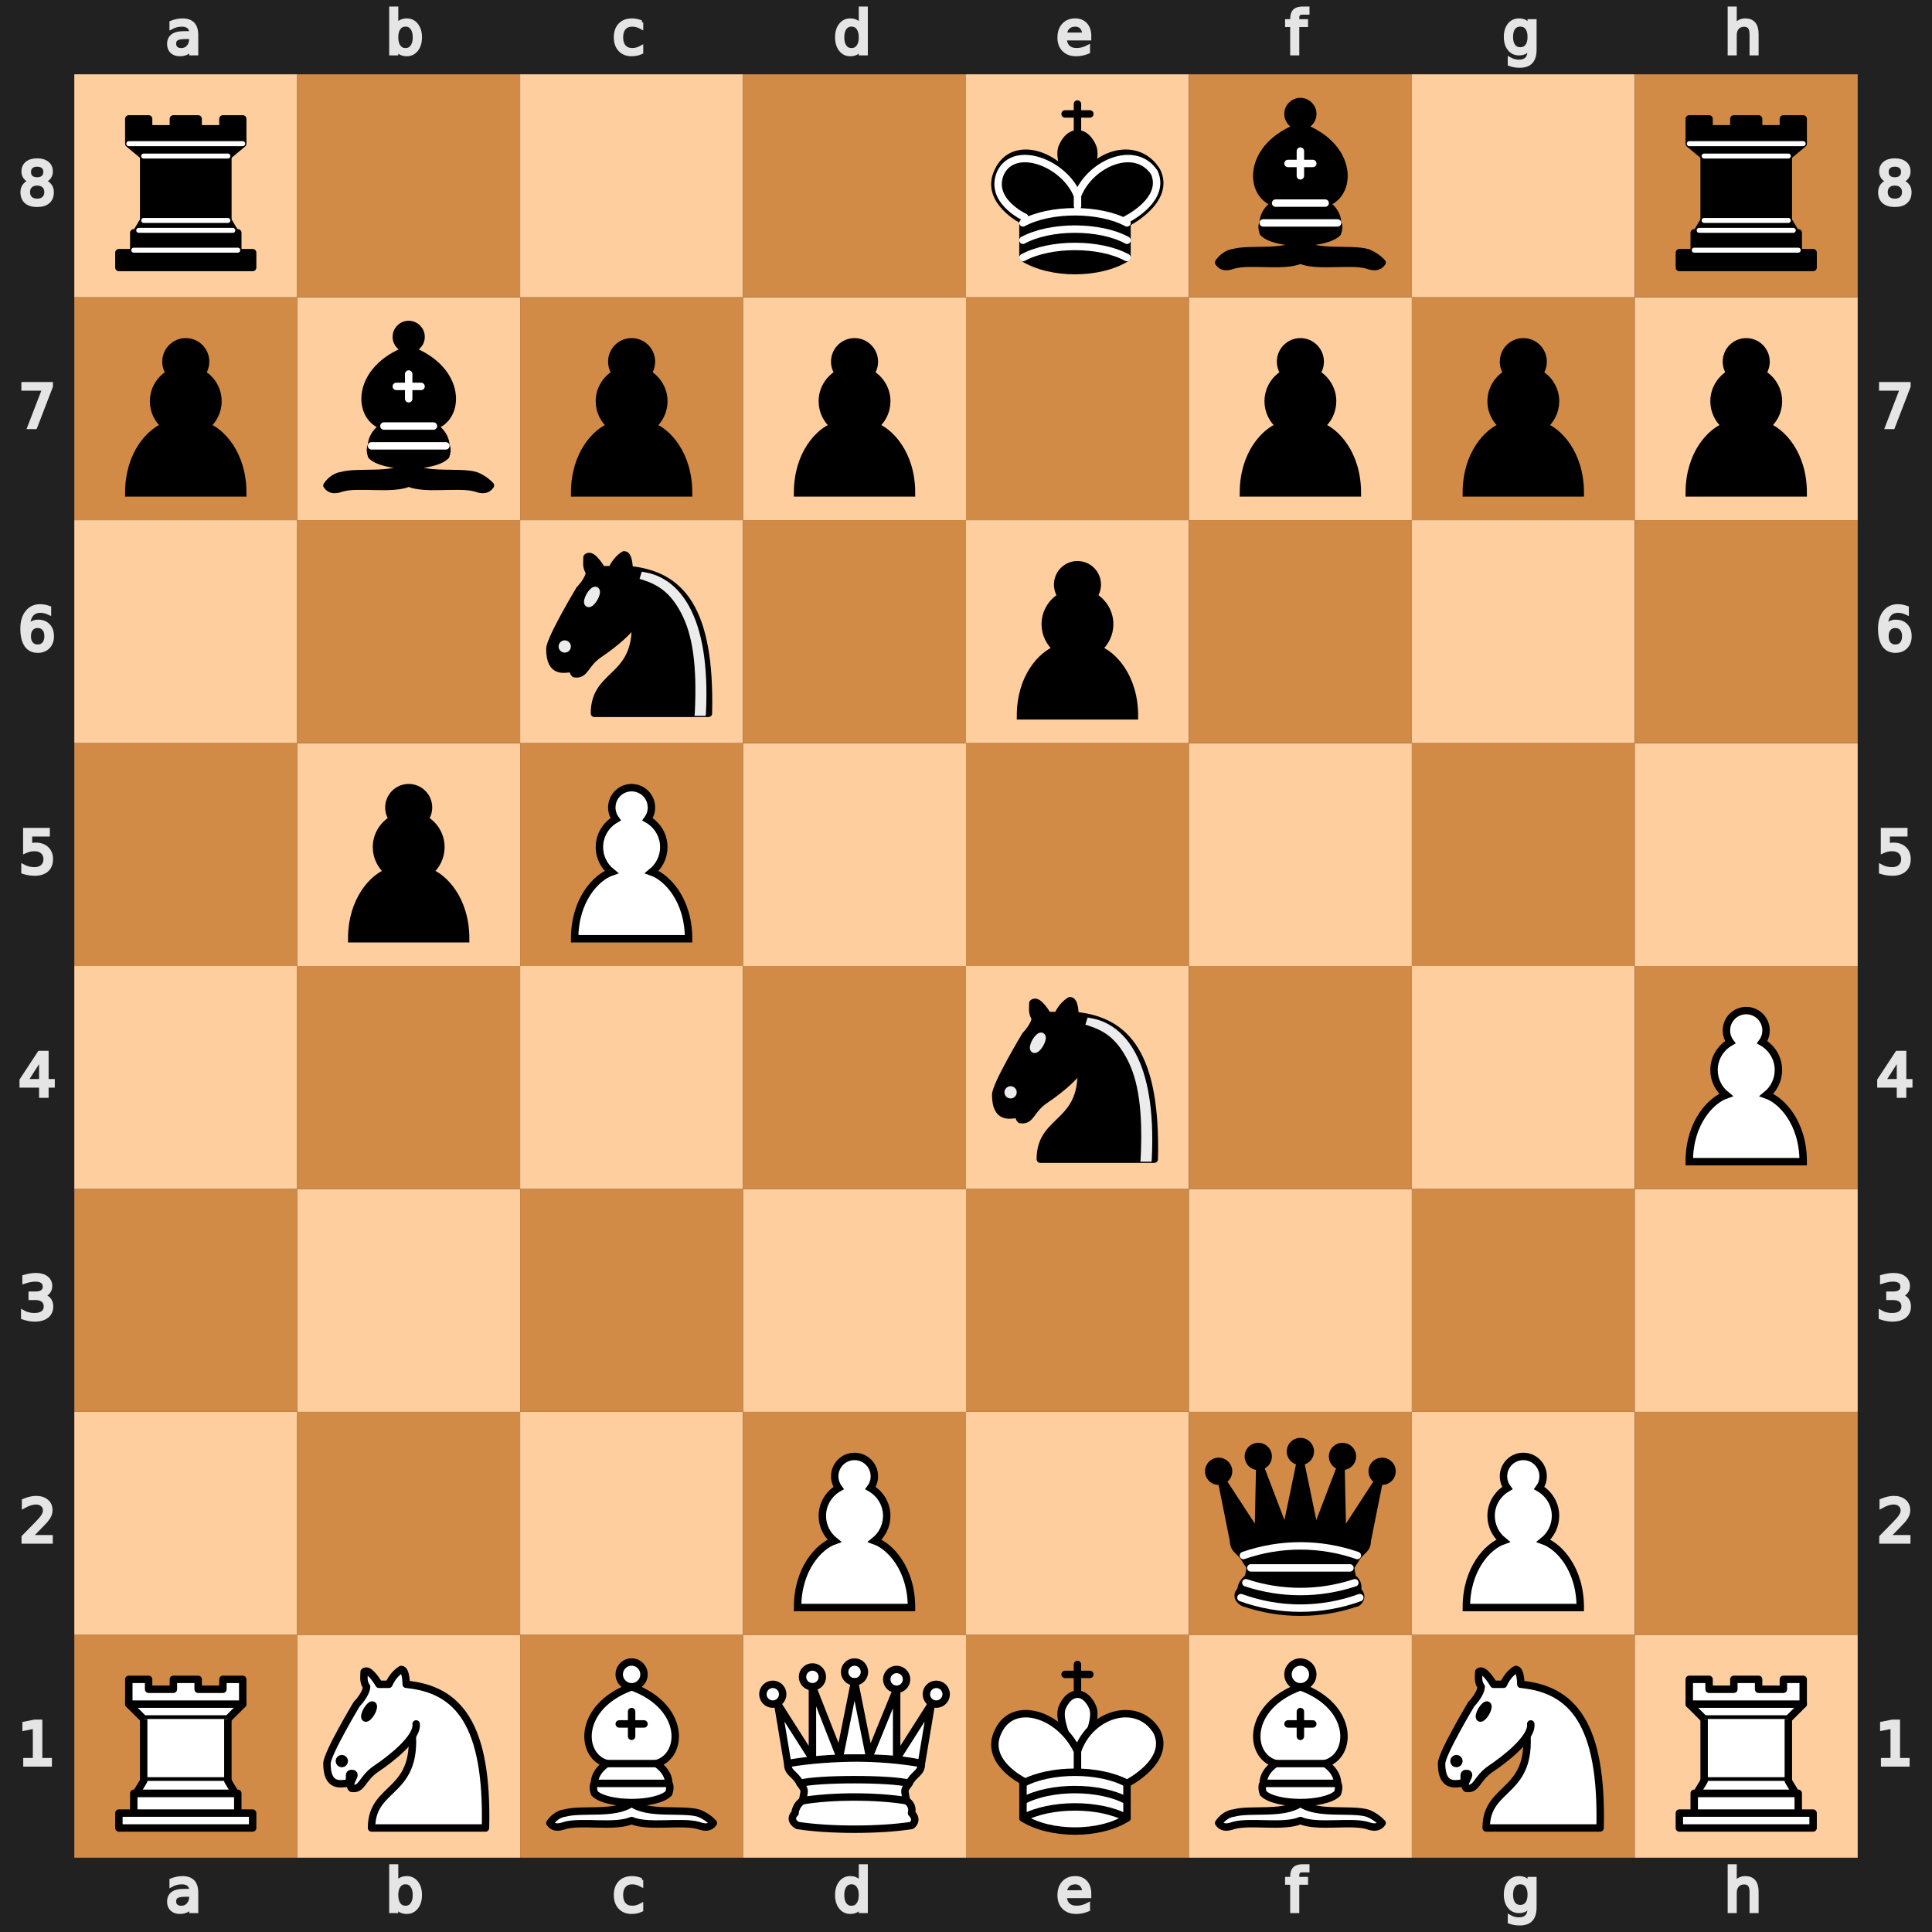
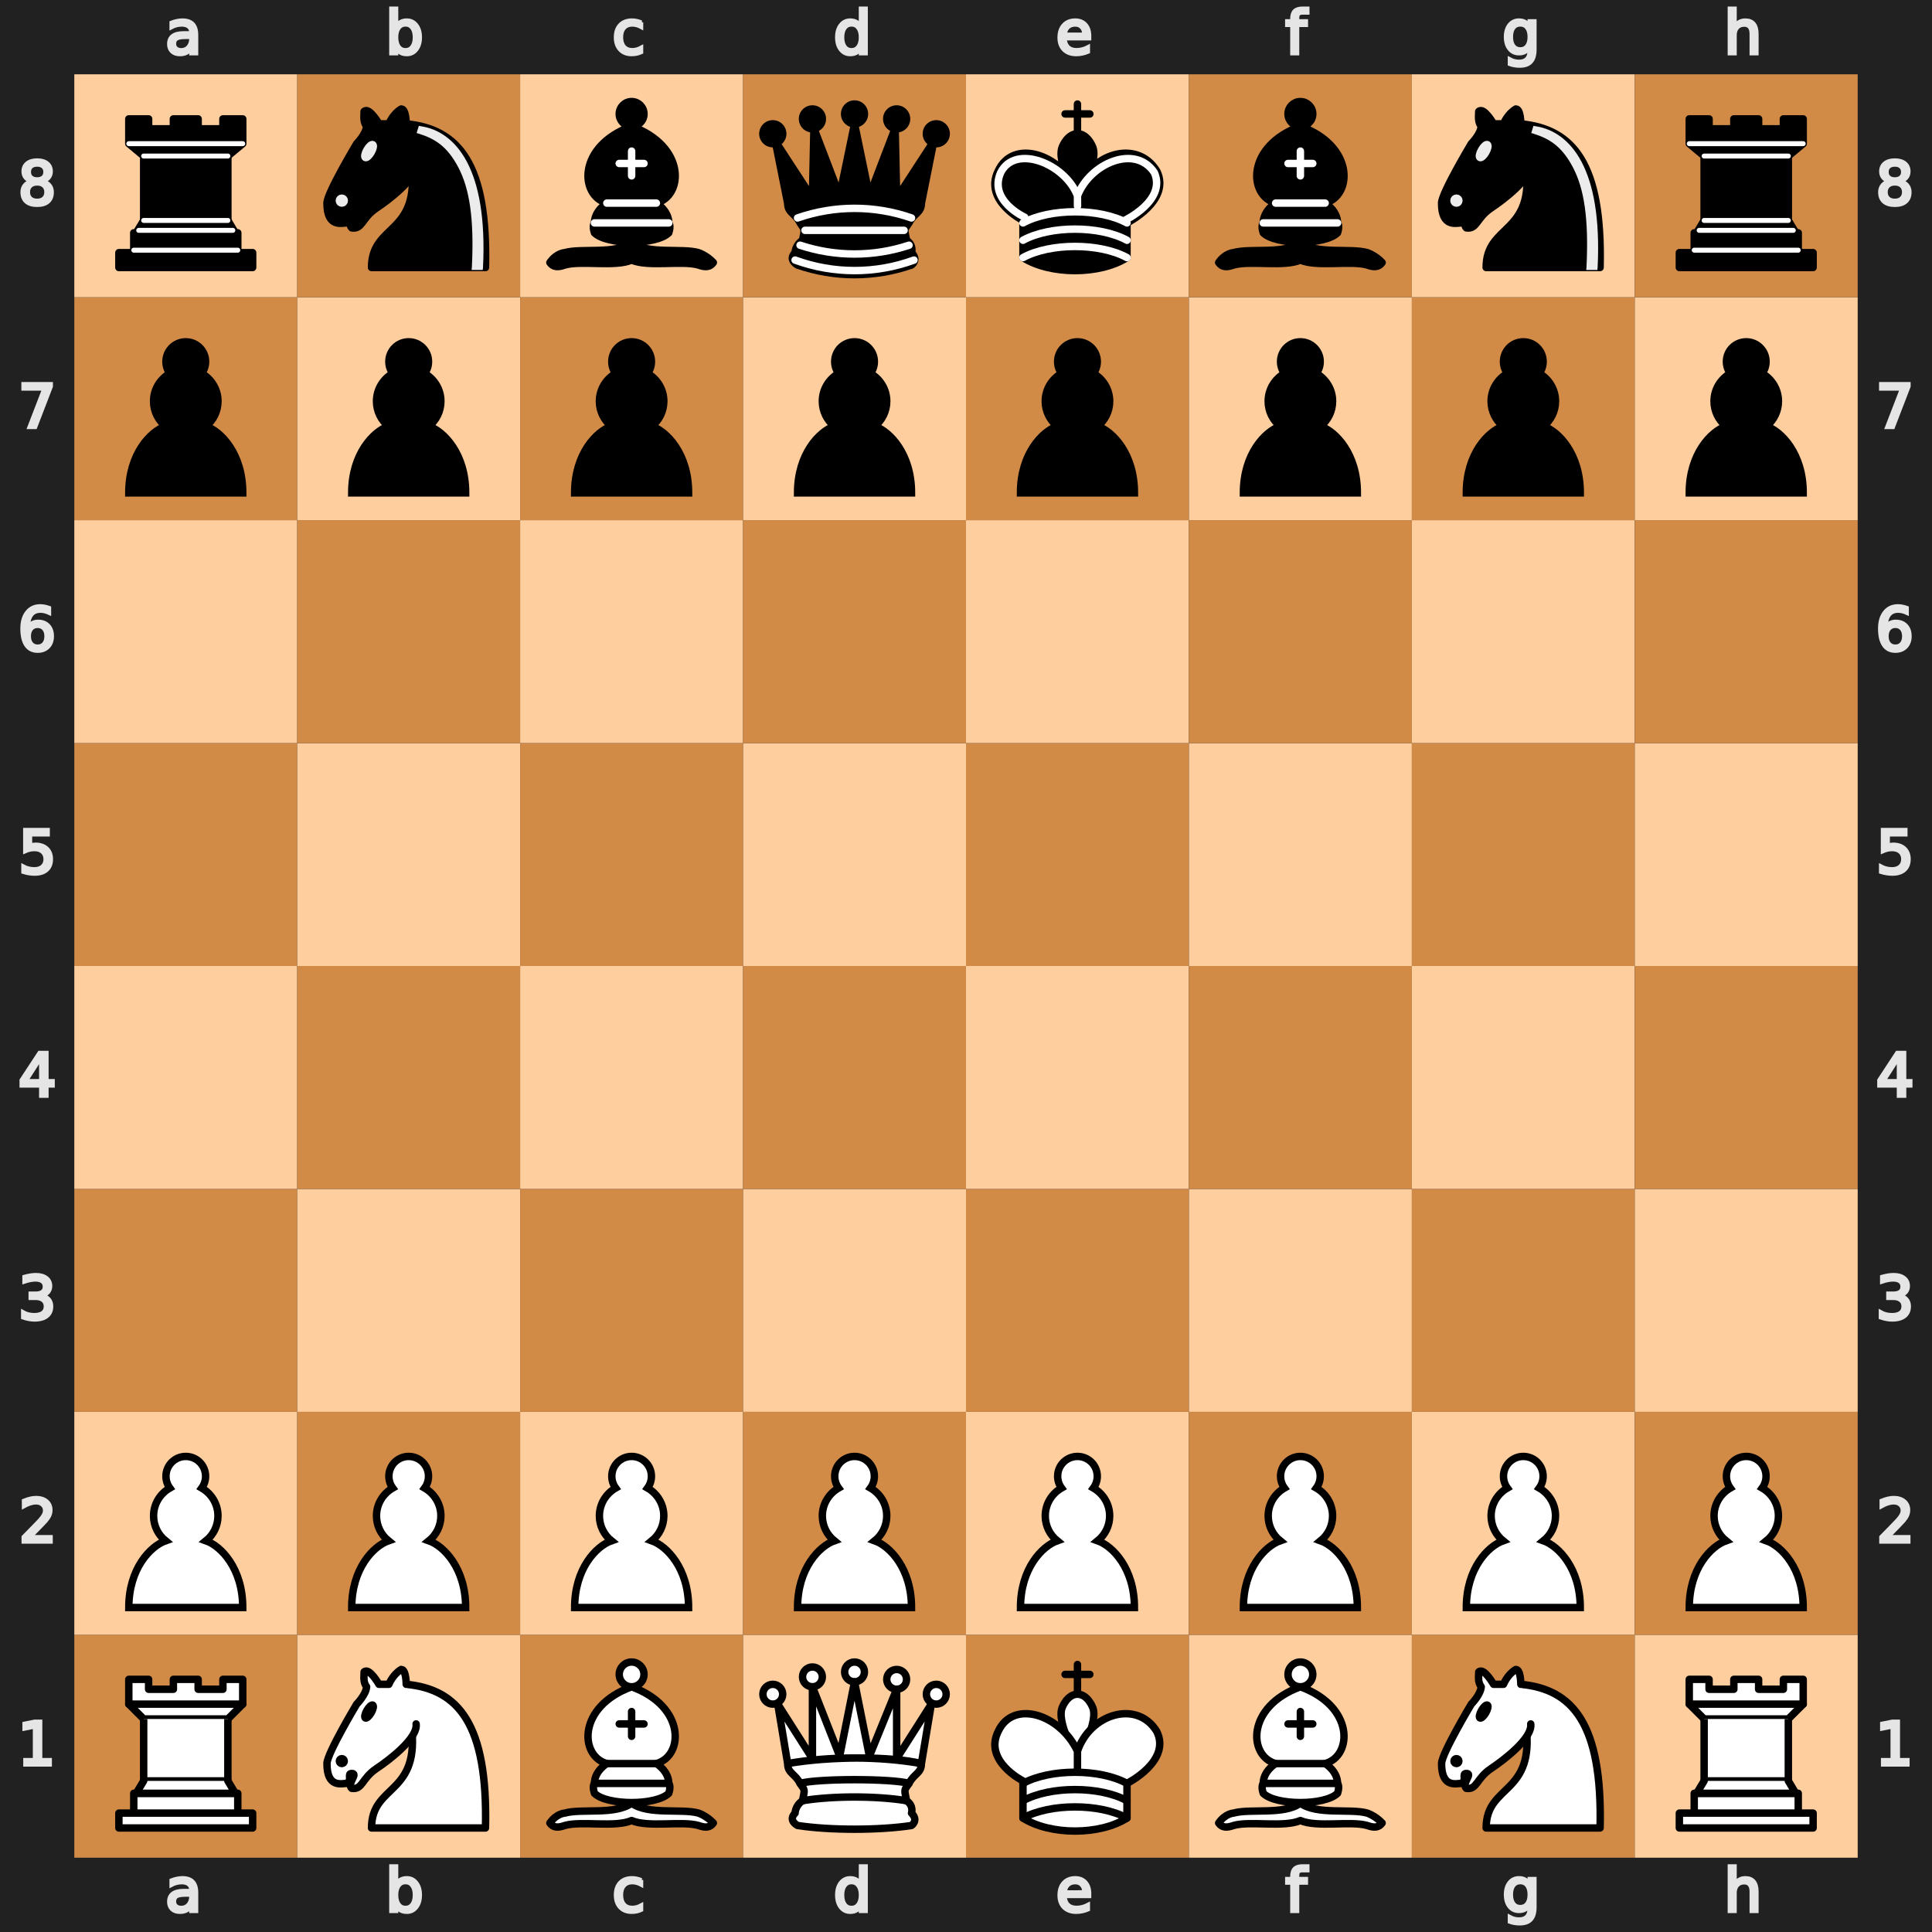
<svg xmlns="http://www.w3.org/2000/svg" xmlns:xlink="http://www.w3.org/1999/xlink" version="1.2" baseProfile="tiny" viewBox="0 0 390 390">
  <defs>
    <g id="white-pawn" class="white pawn">
      <path d="M22.5 9c-2.21 0-4 1.79-4 4 0 .89.29 1.71.78 2.38C17.33 16.5 16 18.59 16 21c0 2.03.94 3.84 2.41 5.03-3 1.06-7.41 5.55-7.41 13.47h23c0-7.92-4.41-12.41-7.41-13.47 1.47-1.19 2.41-3 2.41-5.03 0-2.41-1.33-4.5-3.28-5.62.49-.67.78-1.49.78-2.38 0-2.21-1.79-4-4-4z" fill="#fff" stroke="#000" stroke-width="1.5" stroke-linecap="round" />
    </g>
    <g id="white-knight" class="white knight" fill="none" fill-rule="evenodd" stroke="#000" stroke-width="1.5" stroke-linecap="round" stroke-linejoin="round">
      <path d="M 22,10 C 32.5,11 38.5,18 38,39 L 15,39 C 15,30 25,32.5 23,18" style="fill:#ffffff; stroke:#000000;" />
      <path d="M 24,18 C 24.38,20.91 18.45,25.37 16,27 C 13,29 13.18,31.34 11,31 C 9.958,30.06 12.41,27.96 11,28 C 10,28 11.19,29.23 10,30 C 9,30 5.997,31 6,26 C 6,24 12,14 12,14 C 12,14 13.89,12.1 14,10.5 C 13.27,9.506 13.5,8.5 13.5,7.5 C 14.5,6.5 16.5,10 16.5,10 L 18.5,10 C 18.5,10 19.28,8.008 21,7 C 22,7 22,10 22,10" style="fill:#ffffff; stroke:#000000;" />
      <path d="M 9.5 25.5 A 0.5 0.5 0 1 1 8.5,25.5 A 0.5 0.5 0 1 1 9.5 25.5 z" style="fill:#000000; stroke:#000000;" />
      <path d="M 15 15.5 A 0.5 1.5 0 1 1 14,15.5 A 0.5 1.5 0 1 1 15 15.5 z" transform="matrix(0.866,0.5,-0.5,0.866,9.693,-5.173)" style="fill:#000000; stroke:#000000;" />
    </g>
    <g id="white-bishop" class="white bishop" fill="none" fill-rule="evenodd" stroke="#000" stroke-width="1.5" stroke-linecap="round" stroke-linejoin="round">
      <g fill="#fff" stroke-linecap="butt">
        <path d="M9 36c3.39-.97 10.11.43 13.5-2 3.39 2.43 10.11 1.03 13.5 2 0 0 1.65.54 3 2-.68.97-1.65.99-3 .5-3.39-.97-10.11.46-13.5-1-3.39 1.46-10.11.03-13.5 1-1.354.49-2.323.47-3-.5 1.354-1.94 3-2 3-2zM15 32c2.5 2.5 12.5 2.5 15 0 .5-1.5 0-2 0-2 0-2.5-2.5-4-2.5-4 5.5-1.5 6-11.5-5-15.5-11 4-10.5 14-5 15.5 0 0-2.5 1.5-2.5 4 0 0-.5.5 0 2zM25 8a2.5 2.5 0 1 1-5 0 2.5 2.5 0 1 1 5 0z" />
      </g>
      <path d="M17.5 26h10M15 30h15m-7.5-14.5v5M20 18h5" stroke-linejoin="miter" />
    </g>
    <g id="white-rook" class="white rook" fill="#fff" fill-rule="evenodd" stroke="#000" stroke-width="1.5" stroke-linecap="round" stroke-linejoin="round">
      <path d="M9 39h27v-3H9v3zM12 36v-4h21v4H12zM11 14V9h4v2h5V9h5v2h5V9h4v5" stroke-linecap="butt" />
      <path d="M34 14l-3 3H14l-3-3" />
      <path d="M31 17v12.5H14V17" stroke-linecap="butt" stroke-linejoin="miter" />
      <path d="M31 29.5l1.5 2.5h-20l1.5-2.5" />
      <path d="M11 14h23" fill="none" stroke-linejoin="miter" />
    </g>
    <g id="white-queen" class="white queen" fill="#fff" fill-rule="evenodd" stroke="#000" stroke-width="1.5" stroke-linecap="round" stroke-linejoin="round">
      <path d="M8 12a2 2 0 1 1-4 0 2 2 0 1 1 4 0zM24.5 7.5a2 2 0 1 1-4 0 2 2 0 1 1 4 0zM41 12a2 2 0 1 1-4 0 2 2 0 1 1 4 0zM16 8.5a2 2 0 1 1-4 0 2 2 0 1 1 4 0zM33 9a2 2 0 1 1-4 0 2 2 0 1 1 4 0z" />
      <path d="M9 26c8.5-1.5 21-1.5 27 0l2-12-7 11V11l-5.5 13.5-3-15-3 15-5.5-14V25L7 14l2 12zM9 26c0 2 1.5 2 2.5 4 1 1.5 1 1 .5 3.5-1.5 1-1.5 2.5-1.5 2.5-1.5 1.5.5 2.5.5 2.5 6.5 1 16.5 1 23 0 0 0 1.5-1 0-2.5 0 0 .5-1.5-1-2.5-.5-2.5-.5-2 .5-3.5 1-2 2.5-2 2.5-4-8.5-1.5-18.5-1.5-27 0z" stroke-linecap="butt" />
      <path d="M11.5 30c3.5-1 18.5-1 22 0M12 33.5c6-1 15-1 21 0" fill="none" />
    </g>
    <g id="white-king" class="white king" fill="none" fill-rule="evenodd" stroke="#000" stroke-width="1.5" stroke-linecap="round" stroke-linejoin="round">
      <path d="M22.5 11.63V6M20 8h5" stroke-linejoin="miter" />
      <path d="M22.5 25s4.5-7.5 3-10.5c0 0-1-2.5-3-2.5s-3 2.5-3 2.5c-1.5 3 3 10.5 3 10.5" fill="#fff" stroke-linecap="butt" stroke-linejoin="miter" />
      <path d="M11.5 37c5.5 3.5 15.5 3.5 21 0v-7s9-4.5 6-10.5c-4-6.5-13.5-3.5-16 4V27v-3.5c-3.5-7.5-13-10.5-16-4-3 6 5 10 5 10V37z" fill="#fff" />
      <path d="M11.5 30c5.5-3 15.5-3 21 0m-21 3.5c5.5-3 15.5-3 21 0m-21 3.5c5.5-3 15.5-3 21 0" />
    </g>
    <g id="black-pawn" class="black pawn">
      <path d="M22.5 9c-2.21 0-4 1.79-4 4 0 .89.29 1.71.78 2.38C17.33 16.5 16 18.59 16 21c0 2.03.94 3.84 2.41 5.03-3 1.06-7.41 5.55-7.41 13.47h23c0-7.92-4.41-12.41-7.41-13.47 1.47-1.19 2.41-3 2.41-5.03 0-2.41-1.33-4.5-3.28-5.62.49-.67.78-1.49.78-2.38 0-2.21-1.79-4-4-4z" fill="#000" stroke="#000" stroke-width="1.5" stroke-linecap="round" />
    </g>
    <g id="black-knight" class="black knight" fill="none" fill-rule="evenodd" stroke="#000" stroke-width="1.5" stroke-linecap="round" stroke-linejoin="round">
      <path d="M 22,10 C 32.5,11 38.5,18 38,39 L 15,39 C 15,30 25,32.5 23,18" style="fill:#000000; stroke:#000000;" />
      <path d="M 24,18 C 24.38,20.91 18.45,25.37 16,27 C 13,29 13.18,31.34 11,31 C 9.958,30.06 12.41,27.96 11,28 C 10,28 11.19,29.23 10,30 C 9,30 5.997,31 6,26 C 6,24 12,14 12,14 C 12,14 13.89,12.1 14,10.5 C 13.27,9.506 13.5,8.5 13.5,7.5 C 14.5,6.5 16.5,10 16.5,10 L 18.5,10 C 18.5,10 19.28,8.008 21,7 C 22,7 22,10 22,10" style="fill:#000000; stroke:#000000;" />
      <path d="M 9.5 25.5 A 0.5 0.5 0 1 1 8.5,25.5 A 0.5 0.5 0 1 1 9.5 25.5 z" style="fill:#ececec; stroke:#ececec;" />
      <path d="M 15 15.5 A 0.5 1.5 0 1 1 14,15.5 A 0.5 1.5 0 1 1 15 15.5 z" transform="matrix(0.866,0.5,-0.5,0.866,9.693,-5.173)" style="fill:#ececec; stroke:#ececec;" />
      <path d="M 24.55,10.4 L 24.1,11.85 L 24.6,12 C 27.75,13 30.25,14.49 32.5,18.75 C 34.75,23.01 35.75,29.06 35.25,39 L 35.2,39.5 L 37.45,39.5 L 37.5,39 C 38,28.94 36.62,22.15 34.25,17.66 C 31.88,13.17 28.46,11.02 25.06,10.5 L 24.55,10.4 z " style="fill:#ececec; stroke:none;" />
    </g>
    <g id="black-bishop" class="black bishop" fill="none" fill-rule="evenodd" stroke="#000" stroke-width="1.5" stroke-linecap="round" stroke-linejoin="round">
      <path d="M9 36c3.39-.97 10.11.43 13.5-2 3.39 2.43 10.11 1.03 13.5 2 0 0 1.65.54 3 2-.68.97-1.65.99-3 .5-3.39-.97-10.11.46-13.5-1-3.39 1.46-10.11.03-13.5 1-1.354.49-2.323.47-3-.5 1.354-1.94 3-2 3-2zm6-4c2.5 2.5 12.5 2.5 15 0 .5-1.5 0-2 0-2 0-2.5-2.5-4-2.5-4 5.5-1.5 6-11.5-5-15.5-11 4-10.5 14-5 15.5 0 0-2.5 1.5-2.5 4 0 0-.5.5 0 2zM25 8a2.5 2.5 0 1 1-5 0 2.5 2.5 0 1 1 5 0z" fill="#000" stroke-linecap="butt" />
      <path d="M17.5 26h10M15 30h15m-7.5-14.5v5M20 18h5" stroke="#fff" stroke-linejoin="miter" />
    </g>
    <g id="black-rook" class="black rook" fill="#000" fill-rule="evenodd" stroke="#000" stroke-width="1.5" stroke-linecap="round" stroke-linejoin="round">
      <path d="M9 39h27v-3H9v3zM12.5 32l1.5-2.5h17l1.5 2.5h-20zM12 36v-4h21v4H12z" stroke-linecap="butt" />
      <path d="M14 29.5v-13h17v13H14z" stroke-linecap="butt" stroke-linejoin="miter" />
      <path d="M14 16.5L11 14h23l-3 2.5H14zM11 14V9h4v2h5V9h5v2h5V9h4v5H11z" stroke-linecap="butt" />
      <path d="M12 35.5h21M13 31.5h19M14 29.5h17M14 16.5h17M11 14h23" fill="none" stroke="#fff" stroke-width="1" stroke-linejoin="miter" />
    </g>
    <g id="black-queen" class="black queen" fill="#000" fill-rule="evenodd" stroke="#000" stroke-width="1.5" stroke-linecap="round" stroke-linejoin="round">
      <g fill="#000" stroke="none">
        <circle cx="6" cy="12" r="2.75" />
        <circle cx="14" cy="9" r="2.75" />
        <circle cx="22.5" cy="8" r="2.75" />
        <circle cx="31" cy="9" r="2.75" />
        <circle cx="39" cy="12" r="2.75" />
      </g>
      <path d="M9 26c8.5-1.5 21-1.5 27 0l2.5-12.5L31 25l-.3-14.1-5.2 13.6-3-14.5-3 14.5-5.2-13.6L14 25 6.5 13.5 9 26zM9 26c0 2 1.5 2 2.5 4 1 1.5 1 1 .5 3.5-1.5 1-1.5 2.5-1.5 2.5-1.5 1.5.5 2.5.5 2.5 6.5 1 16.5 1 23 0 0 0 1.5-1 0-2.5 0 0 .5-1.5-1-2.5-.5-2.5-.5-2 .5-3.5 1-2 2.5-2 2.5-4-8.5-1.5-18.5-1.5-27 0z" stroke-linecap="butt" />
      <path d="M11 38.5a35 35 1 0 0 23 0" fill="none" stroke-linecap="butt" />
      <path d="M11 29a35 35 1 0 1 23 0M12.5 31.5h20M11.5 34.5a35 35 1 0 0 22 0M10.5 37.5a35 35 1 0 0 24 0" fill="none" stroke="#fff" />
    </g>
    <g id="black-king" class="black king" fill="none" fill-rule="evenodd" stroke="#000" stroke-width="1.5" stroke-linecap="round" stroke-linejoin="round">
      <path d="M22.5 11.63V6" stroke-linejoin="miter" />
      <path d="M22.5 25s4.5-7.5 3-10.5c0 0-1-2.5-3-2.5s-3 2.5-3 2.5c-1.5 3 3 10.5 3 10.5" fill="#000" stroke-linecap="butt" stroke-linejoin="miter" />
      <path d="M11.5 37c5.5 3.5 15.5 3.5 21 0v-7s9-4.5 6-10.5c-4-6.5-13.5-3.5-16 4V27v-3.5c-3.5-7.5-13-10.5-16-4-3 6 5 10 5 10V37z" fill="#000" />
      <path d="M20 8h5" stroke-linejoin="miter" />
      <path d="M32 29.5s8.5-4 6.03-9.65C34.15 14 25 18 22.5 24.5l.01 2.1-.01-2.1C20 18 9.906 14 6.997 19.85c-2.497 5.65 4.853 9 4.853 9M11.5 30c5.5-3 15.5-3 21 0m-21 3.5c5.5-3 15.5-3 21 0m-21 3.5c5.5-3 15.5-3 21 0" stroke="#fff" />
    </g>
  </defs>
  <rect x="0" y="0" width="390" height="390" fill="#212121" />
  <g transform="translate(20, 0) scale(0.75, 0.75)" fill="#e5e5e5" stroke="#e5e5e5">
    <path d="M23.328 10.016q-1.742 0-2.414.398-.672.398-.672 1.36 0 .765.5 1.218.508.445 1.375.445 1.196 0 1.914-.843.727-.852.727-2.258v-.32zm2.867-.594v4.992h-1.437v-1.328q-.492.797-1.227 1.18-.734.375-1.797.375-1.343 0-2.14-.75-.79-.758-.79-2.024 0-1.476.985-2.226.992-.75 2.953-.75h2.016V8.75q0-.992-.656-1.531-.649-.547-1.829-.547-.75 0-1.46.18-.711.18-1.368.539V6.062q.79-.304 1.532-.453.742-.156 1.445-.156 1.898 0 2.836.984.937.985.937 2.985z" />
  </g>
  <g transform="translate(20, 375) scale(0.75, 0.75)" fill="#e5e5e5" stroke="#e5e5e5">
    <path d="M23.328 10.016q-1.742 0-2.414.398-.672.398-.672 1.36 0 .765.5 1.218.508.445 1.375.445 1.196 0 1.914-.843.727-.852.727-2.258v-.32zm2.867-.594v4.992h-1.437v-1.328q-.492.797-1.227 1.18-.734.375-1.797.375-1.343 0-2.14-.75-.79-.758-.79-2.024 0-1.476.985-2.226.992-.75 2.953-.75h2.016V8.75q0-.992-.656-1.531-.649-.547-1.829-.547-.75 0-1.46.18-.711.18-1.368.539V6.062q.79-.304 1.532-.453.742-.156 1.445-.156 1.898 0 2.836.984.937.985.937 2.985z" />
  </g>
  <g transform="translate(65, 0) scale(0.75, 0.75)" fill="#e5e5e5" stroke="#e5e5e5">
    <path d="M24.922 10.047q0-1.586-.656-2.485-.649-.906-1.79-.906-1.14 0-1.796.906-.649.899-.649 2.485 0 1.586.649 2.492.656.898 1.797.898 1.14 0 1.789-.898.656-.906.656-2.492zm-4.89-3.055q.452-.781 1.14-1.156.695-.383 1.656-.383 1.594 0 2.586 1.266 1 1.265 1 3.328 0 2.062-1 3.328-.992 1.266-2.586 1.266-.96 0-1.656-.375-.688-.383-1.14-1.164v1.312h-1.446V2.258h1.445z" />
  </g>
  <g transform="translate(65, 375) scale(0.75, 0.75)" fill="#e5e5e5" stroke="#e5e5e5">
    <path d="M24.922 10.047q0-1.586-.656-2.485-.649-.906-1.79-.906-1.14 0-1.796.906-.649.899-.649 2.485 0 1.586.649 2.492.656.898 1.797.898 1.14 0 1.789-.898.656-.906.656-2.492zm-4.89-3.055q.452-.781 1.14-1.156.695-.383 1.656-.383 1.594 0 2.586 1.266 1 1.265 1 3.328 0 2.062-1 3.328-.992 1.266-2.586 1.266-.96 0-1.656-.375-.688-.383-1.14-1.164v1.312h-1.446V2.258h1.445z" />
  </g>
  <g transform="translate(110, 0) scale(0.75, 0.75)" fill="#e5e5e5" stroke="#e5e5e5">
    <path d="M25.96 6v1.344q-.608-.336-1.226-.5-.609-.172-1.234-.172-1.398 0-2.172.89-.773.883-.773 2.485 0 1.601.773 2.492.774.883 2.172.883.625 0 1.234-.164.618-.172 1.227-.508v1.328q-.602.281-1.25.422-.64.14-1.367.14-1.977 0-3.14-1.242-1.165-1.242-1.165-3.351 0-2.14 1.172-3.367 1.18-1.227 3.227-1.227.664 0 1.296.14.633.134 1.227.407z" />
  </g>
  <g transform="translate(110, 375) scale(0.75, 0.75)" fill="#e5e5e5" stroke="#e5e5e5">
    <path d="M25.96 6v1.344q-.608-.336-1.226-.5-.609-.172-1.234-.172-1.398 0-2.172.89-.773.883-.773 2.485 0 1.601.773 2.492.774.883 2.172.883.625 0 1.234-.164.618-.172 1.227-.508v1.328q-.602.281-1.25.422-.64.14-1.367.14-1.977 0-3.14-1.242-1.165-1.242-1.165-3.351 0-2.14 1.172-3.367 1.18-1.227 3.227-1.227.664 0 1.296.14.633.134 1.227.407z" />
  </g>
  <g transform="translate(155, 0) scale(0.75, 0.75)" fill="#e5e5e5" stroke="#e5e5e5">
    <path d="M24.973 6.992V2.258h1.437v12.156h-1.437v-1.312q-.453.78-1.149 1.164-.687.375-1.656.375-1.586 0-2.586-1.266-.992-1.266-.992-3.328 0-2.063.992-3.328 1-1.266 2.586-1.266.969 0 1.656.383.696.375 1.149 1.156zm-4.899 3.055q0 1.586.649 2.492.656.898 1.797.898 1.14 0 1.796-.898.657-.906.657-2.492 0-1.586-.657-2.485-.656-.906-1.796-.906-1.141 0-1.797.906-.649.899-.649 2.485z" />
  </g>
  <g transform="translate(155, 375) scale(0.75, 0.75)" fill="#e5e5e5" stroke="#e5e5e5">
    <path d="M24.973 6.992V2.258h1.437v12.156h-1.437v-1.312q-.453.78-1.149 1.164-.687.375-1.656.375-1.586 0-2.586-1.266-.992-1.266-.992-3.328 0-2.063.992-3.328 1-1.266 2.586-1.266.969 0 1.656.383.696.375 1.149 1.156zm-4.899 3.055q0 1.586.649 2.492.656.898 1.797.898 1.14 0 1.796-.898.657-.906.657-2.492 0-1.586-.657-2.485-.656-.906-1.796-.906-1.141 0-1.797.906-.649.899-.649 2.485z" />
  </g>
  <g transform="translate(200, 0) scale(0.75, 0.75)" fill="#e5e5e5" stroke="#e5e5e5">
    <path d="M26.555 9.68v.703h-6.61q.094 1.484.89 2.265.806.774 2.235.774.828 0 1.602-.203.781-.203 1.547-.61v1.36q-.774.328-1.586.5-.813.172-1.649.172-2.093 0-3.32-1.22-1.219-1.218-1.219-3.296 0-2.148 1.157-3.406 1.164-1.266 3.132-1.266 1.766 0 2.79 1.14 1.03 1.134 1.03 3.087zm-1.438-.422q-.015-1.18-.664-1.883-.64-.703-1.703-.703-1.203 0-1.93.68-.718.68-.828 1.914z" />
  </g>
  <g transform="translate(200, 375) scale(0.75, 0.75)" fill="#e5e5e5" stroke="#e5e5e5">
    <path d="M26.555 9.68v.703h-6.61q.094 1.484.89 2.265.806.774 2.235.774.828 0 1.602-.203.781-.203 1.547-.61v1.36q-.774.328-1.586.5-.813.172-1.649.172-2.093 0-3.32-1.22-1.219-1.218-1.219-3.296 0-2.148 1.157-3.406 1.164-1.266 3.132-1.266 1.766 0 2.79 1.14 1.03 1.134 1.03 3.087zm-1.438-.422q-.015-1.18-.664-1.883-.64-.703-1.703-.703-1.203 0-1.93.68-.718.68-.828 1.914z" />
  </g>
  <g transform="translate(245, 0) scale(0.75, 0.75)" fill="#e5e5e5" stroke="#e5e5e5">
    <path d="M25.285 2.258v1.195H23.91q-.773 0-1.078.313-.297.312-.297 1.125v.773h2.367v1.117h-2.367v7.633H21.09V6.781h-1.375V5.664h1.375v-.61q0-1.46.68-2.124.68-.672 2.156-.672z" />
  </g>
  <g transform="translate(245, 375) scale(0.75, 0.75)" fill="#e5e5e5" stroke="#e5e5e5">
    <path d="M25.285 2.258v1.195H23.91q-.773 0-1.078.313-.297.312-.297 1.125v.773h2.367v1.117h-2.367v7.633H21.09V6.781h-1.375V5.664h1.375v-.61q0-1.46.68-2.124.68-.672 2.156-.672z" />
  </g>
  <g transform="translate(290, 0) scale(0.75, 0.75)" fill="#e5e5e5" stroke="#e5e5e5">
    <path d="M24.973 9.937q0-1.562-.649-2.421-.64-.86-1.804-.86-1.157 0-1.805.86-.64.859-.64 2.421 0 1.555.64 2.415.648.859 1.805.859 1.164 0 1.804-.86.649-.859.649-2.414zm1.437 3.391q0 2.234-.992 3.32-.992 1.094-3.04 1.094-.757 0-1.429-.117-.672-.11-1.304-.344v-1.398q.632.344 1.25.508.617.164 1.257.164 1.414 0 2.118-.743.703-.734.703-2.226v-.711q-.446.773-1.141 1.156-.695.383-1.664.383-1.61 0-2.594-1.227-.984-1.226-.984-3.25 0-2.03.984-3.257.985-1.227 2.594-1.227.969 0 1.664.383t1.14 1.156V5.664h1.438z" />
  </g>
  <g transform="translate(290, 375) scale(0.75, 0.75)" fill="#e5e5e5" stroke="#e5e5e5">
    <path d="M24.973 9.937q0-1.562-.649-2.421-.64-.86-1.804-.86-1.157 0-1.805.86-.64.859-.64 2.421 0 1.555.64 2.415.648.859 1.805.859 1.164 0 1.804-.86.649-.859.649-2.414zm1.437 3.391q0 2.234-.992 3.32-.992 1.094-3.04 1.094-.757 0-1.429-.117-.672-.11-1.304-.344v-1.398q.632.344 1.25.508.617.164 1.257.164 1.414 0 2.118-.743.703-.734.703-2.226v-.711q-.446.773-1.141 1.156-.695.383-1.664.383-1.61 0-2.594-1.227-.984-1.226-.984-3.25 0-2.03.984-3.257.985-1.227 2.594-1.227.969 0 1.664.383t1.14 1.156V5.664h1.438z" />
  </g>
  <g transform="translate(335, 0) scale(0.75, 0.75)" fill="#e5e5e5" stroke="#e5e5e5">
    <path d="M26.164 9.133v5.281h-1.437V9.18q0-1.243-.485-1.86-.484-.617-1.453-.617-1.164 0-1.836.742-.672.742-.672 2.024v4.945h-1.445V2.258h1.445v4.765q.516-.789 1.211-1.18.703-.39 1.617-.39 1.508 0 2.282.938.773.93.773 2.742z" />
  </g>
  <g transform="translate(335, 375) scale(0.75, 0.75)" fill="#e5e5e5" stroke="#e5e5e5">
    <path d="M26.164 9.133v5.281h-1.437V9.18q0-1.243-.485-1.86-.484-.617-1.453-.617-1.164 0-1.836.742-.672.742-.672 2.024v4.945h-1.445V2.258h1.445v4.765q.516-.789 1.211-1.18.703-.39 1.617-.39 1.508 0 2.282.938.773.93.773 2.742z" />
  </g>
  <g transform="translate(0, 335) scale(0.75, 0.75)" fill="#e5e5e5" stroke="#e5e5e5">
    <path d="M6.754 26.996h2.578v-8.898l-2.805.562v-1.437l2.79-.563h1.578v10.336h2.578v1.328h-6.72z" />
  </g>
  <g transform="translate(375, 335) scale(0.75, 0.75)" fill="#e5e5e5" stroke="#e5e5e5">
    <path d="M6.754 26.996h2.578v-8.898l-2.805.562v-1.437l2.79-.563h1.578v10.336h2.578v1.328h-6.72z" />
  </g>
  <g transform="translate(0, 290) scale(0.75, 0.75)" fill="#e5e5e5" stroke="#e5e5e5">
    <path d="M8.195 26.996h5.508v1.328H6.297v-1.328q.898-.93 2.445-2.492 1.555-1.57 1.953-2.024.758-.851 1.055-1.437.305-.594.305-1.164 0-.93-.657-1.516-.648-.586-1.695-.586-.742 0-1.57.258-.82.258-1.758.781v-1.593q.953-.383 1.781-.578.828-.196 1.516-.196 1.812 0 2.89.906 1.079.907 1.079 2.422 0 .72-.274 1.368-.265.64-.976 1.515-.196.227-1.243 1.313-1.046 1.078-2.953 3.023z" />
  </g>
  <g transform="translate(375, 290) scale(0.75, 0.75)" fill="#e5e5e5" stroke="#e5e5e5">
    <path d="M8.195 26.996h5.508v1.328H6.297v-1.328q.898-.93 2.445-2.492 1.555-1.57 1.953-2.024.758-.851 1.055-1.437.305-.594.305-1.164 0-.93-.657-1.516-.648-.586-1.695-.586-.742 0-1.57.258-.82.258-1.758.781v-1.593q.953-.383 1.781-.578.828-.196 1.516-.196 1.812 0 2.89.906 1.079.907 1.079 2.422 0 .72-.274 1.368-.265.64-.976 1.515-.196.227-1.243 1.313-1.046 1.078-2.953 3.023z" />
  </g>
  <g transform="translate(0, 245) scale(0.75, 0.75)" fill="#e5e5e5" stroke="#e5e5e5">
    <path d="M11.434 22.035q1.132.242 1.765 1.008.64.766.64 1.89 0 1.727-1.187 2.672-1.187.946-3.375.946-.734 0-1.515-.149-.774-.14-1.602-.43V26.45q.656.383 1.438.578.78.196 1.632.196 1.485 0 2.258-.586.782-.586.782-1.703 0-1.032-.727-1.61-.719-.586-2.008-.586h-1.36v-1.297h1.423q1.164 0 1.78-.46.618-.47.618-1.344 0-.899-.64-1.375-.633-.485-1.82-.485-.65 0-1.391.141-.743.14-1.633.437V16.95q.898-.25 1.68-.375.788-.125 1.484-.125 1.797 0 2.844.82 1.046.813 1.046 2.204 0 .968-.554 1.64-.555.664-1.578.922z" />
  </g>
  <g transform="translate(375, 245) scale(0.75, 0.75)" fill="#e5e5e5" stroke="#e5e5e5">
    <path d="M11.434 22.035q1.132.242 1.765 1.008.64.766.64 1.89 0 1.727-1.187 2.672-1.187.946-3.375.946-.734 0-1.515-.149-.774-.14-1.602-.43V26.45q.656.383 1.438.578.78.196 1.632.196 1.485 0 2.258-.586.782-.586.782-1.703 0-1.032-.727-1.61-.719-.586-2.008-.586h-1.36v-1.297h1.423q1.164 0 1.78-.46.618-.47.618-1.344 0-.899-.64-1.375-.633-.485-1.82-.485-.65 0-1.391.141-.743.14-1.633.437V16.95q.898-.25 1.68-.375.788-.125 1.484-.125 1.797 0 2.844.82 1.046.813 1.046 2.204 0 .968-.554 1.64-.555.664-1.578.922z" />
  </g>
  <g transform="translate(0, 200) scale(0.75, 0.75)" fill="#e5e5e5" stroke="#e5e5e5">
    <path d="M11.016 18.035L7.03 24.262h3.985zm-.414-1.375h1.984v7.602h1.664v1.312h-1.664v2.75h-1.57v-2.75H5.75v-1.523z" />
  </g>
  <g transform="translate(375, 200) scale(0.75, 0.75)" fill="#e5e5e5" stroke="#e5e5e5">
    <path d="M11.016 18.035L7.03 24.262h3.985zm-.414-1.375h1.984v7.602h1.664v1.312h-1.664v2.75h-1.57v-2.75H5.75v-1.523z" />
  </g>
  <g transform="translate(0, 155) scale(0.75, 0.75)" fill="#e5e5e5" stroke="#e5e5e5">
    <path d="M6.719 16.66h6.195v1.328h-4.75v2.86q.344-.118.688-.172.343-.063.687-.063 1.953 0 3.094 1.07 1.14 1.07 1.14 2.899 0 1.883-1.171 2.93-1.172 1.039-3.305 1.039-.735 0-1.5-.125-.758-.125-1.57-.375v-1.586q.703.383 1.453.57.75.188 1.586.188 1.351 0 2.14-.711.79-.711.79-1.93 0-1.219-.79-1.93-.789-.71-2.14-.71-.633 0-1.266.14-.625.14-1.281.438z" />
  </g>
  <g transform="translate(375, 155) scale(0.75, 0.75)" fill="#e5e5e5" stroke="#e5e5e5">
    <path d="M6.719 16.66h6.195v1.328h-4.75v2.86q.344-.118.688-.172.343-.063.687-.063 1.953 0 3.094 1.07 1.14 1.07 1.14 2.899 0 1.883-1.171 2.93-1.172 1.039-3.305 1.039-.735 0-1.5-.125-.758-.125-1.57-.375v-1.586q.703.383 1.453.57.75.188 1.586.188 1.351 0 2.14-.711.79-.711.79-1.93 0-1.219-.79-1.93-.789-.71-2.14-.71-.633 0-1.266.14-.625.14-1.281.438z" />
  </g>
  <g transform="translate(0, 110) scale(0.75, 0.75)" fill="#e5e5e5" stroke="#e5e5e5">
    <path d="M10.137 21.863q-1.063 0-1.688.727-.617.726-.617 1.992 0 1.258.617 1.992.625.727 1.688.727 1.062 0 1.68-.727.624-.734.624-1.992 0-1.266-.625-1.992-.617-.727-1.68-.727zm3.133-4.945v1.437q-.594-.28-1.204-.43-.601-.148-1.195-.148-1.562 0-2.39 1.055-.82 1.055-.938 3.188.46-.68 1.156-1.04.696-.367 1.531-.367 1.758 0 2.774 1.07 1.023 1.063 1.023 2.899 0 1.797-1.062 2.883-1.063 1.086-2.828 1.086-2.024 0-3.094-1.547-1.07-1.555-1.07-4.5 0-2.766 1.312-4.406 1.313-1.649 3.524-1.649.593 0 1.195.117.61.118 1.266.352z" />
  </g>
  <g transform="translate(375, 110) scale(0.75, 0.75)" fill="#e5e5e5" stroke="#e5e5e5">
    <path d="M10.137 21.863q-1.063 0-1.688.727-.617.726-.617 1.992 0 1.258.617 1.992.625.727 1.688.727 1.062 0 1.68-.727.624-.734.624-1.992 0-1.266-.625-1.992-.617-.727-1.68-.727zm3.133-4.945v1.437q-.594-.28-1.204-.43-.601-.148-1.195-.148-1.562 0-2.39 1.055-.82 1.055-.938 3.188.46-.68 1.156-1.04.696-.367 1.531-.367 1.758 0 2.774 1.07 1.023 1.063 1.023 2.899 0 1.797-1.062 2.883-1.063 1.086-2.828 1.086-2.024 0-3.094-1.547-1.07-1.555-1.07-4.5 0-2.766 1.312-4.406 1.313-1.649 3.524-1.649.593 0 1.195.117.61.118 1.266.352z" />
  </g>
  <g transform="translate(0, 65) scale(0.75, 0.75)" fill="#e5e5e5" stroke="#e5e5e5">
    <path d="M6.25 16.66h7.5v.672L9.516 28.324H7.867l3.985-10.336H6.25z" />
  </g>
  <g transform="translate(375, 65) scale(0.75, 0.75)" fill="#e5e5e5" stroke="#e5e5e5">
    <path d="M6.25 16.66h7.5v.672L9.516 28.324H7.867l3.985-10.336H6.25z" />
  </g>
  <g transform="translate(0, 20) scale(0.75, 0.75)" fill="#e5e5e5" stroke="#e5e5e5">
    <path d="M10 22.785q-1.125 0-1.773.602-.641.601-.641 1.656t.64 1.656q.649.602 1.774.602t1.773-.602q.649-.61.649-1.656 0-1.055-.649-1.656-.64-.602-1.773-.602zm-1.578-.672q-1.016-.25-1.586-.945-.563-.695-.563-1.695 0-1.399.993-2.211 1-.813 2.734-.813 1.742 0 2.734.813.993.812.993 2.21 0 1-.57 1.696-.563.695-1.571.945 1.14.266 1.773 1.04.641.773.641 1.89 0 1.695-1.04 2.602-1.03.906-2.96.906t-2.969-.906Q6 26.738 6 25.043q0-1.117.64-1.89.641-.774 1.782-1.04zm-.578-2.492q0 .906.562 1.414.57.508 1.594.508 1.016 0 1.586-.508.578-.508.578-1.414 0-.906-.578-1.414-.57-.508-1.586-.508-1.023 0-1.594.508-.562.508-.562 1.414z" />
  </g>
  <g transform="translate(375, 20) scale(0.75, 0.75)" fill="#e5e5e5" stroke="#e5e5e5">
    <path d="M10 22.785q-1.125 0-1.773.602-.641.601-.641 1.656t.64 1.656q.649.602 1.774.602t1.773-.602q.649-.61.649-1.656 0-1.055-.649-1.656-.64-.602-1.773-.602zm-1.578-.672q-1.016-.25-1.586-.945-.563-.695-.563-1.695 0-1.399.993-2.211 1-.813 2.734-.813 1.742 0 2.734.813.993.812.993 2.21 0 1-.57 1.696-.563.695-1.571.945 1.14.266 1.773 1.04.641.773.641 1.89 0 1.695-1.04 2.602-1.03.906-2.96.906t-2.969-.906Q6 26.738 6 25.043q0-1.117.64-1.89.641-.774 1.782-1.04zm-.578-2.492q0 .906.562 1.414.57.508 1.594.508 1.016 0 1.586-.508.578-.508.578-1.414 0-.906-.578-1.414-.57-.508-1.586-.508-1.023 0-1.594.508-.562.508-.562 1.414z" />
  </g>
  <rect x="15" y="330" width="45" height="45" class="square dark a1" stroke="none" fill="#d18b47" />
  <rect x="60" y="330" width="45" height="45" class="square light b1" stroke="none" fill="#ffce9e" />
  <rect x="105" y="330" width="45" height="45" class="square dark c1" stroke="none" fill="#d18b47" />
  <rect x="150" y="330" width="45" height="45" class="square light d1" stroke="none" fill="#ffce9e" />
  <rect x="195" y="330" width="45" height="45" class="square dark e1" stroke="none" fill="#d18b47" />
  <rect x="240" y="330" width="45" height="45" class="square light f1" stroke="none" fill="#ffce9e" />
  <rect x="285" y="330" width="45" height="45" class="square dark g1" stroke="none" fill="#d18b47" />
  <rect x="330" y="330" width="45" height="45" class="square light h1" stroke="none" fill="#ffce9e" />
  <rect x="15" y="285" width="45" height="45" class="square light a2" stroke="none" fill="#ffce9e" />
  <rect x="60" y="285" width="45" height="45" class="square dark b2" stroke="none" fill="#d18b47" />
  <rect x="105" y="285" width="45" height="45" class="square light c2" stroke="none" fill="#ffce9e" />
  <rect x="150" y="285" width="45" height="45" class="square dark d2" stroke="none" fill="#d18b47" />
  <rect x="195" y="285" width="45" height="45" class="square light e2" stroke="none" fill="#ffce9e" />
  <rect x="240" y="285" width="45" height="45" class="square dark f2" stroke="none" fill="#d18b47" />
  <rect x="285" y="285" width="45" height="45" class="square light g2" stroke="none" fill="#ffce9e" />
  <rect x="330" y="285" width="45" height="45" class="square dark h2" stroke="none" fill="#d18b47" />
  <rect x="15" y="240" width="45" height="45" class="square dark a3" stroke="none" fill="#d18b47" />
  <rect x="60" y="240" width="45" height="45" class="square light b3" stroke="none" fill="#ffce9e" />
  <rect x="105" y="240" width="45" height="45" class="square dark c3" stroke="none" fill="#d18b47" />
  <rect x="150" y="240" width="45" height="45" class="square light d3" stroke="none" fill="#ffce9e" />
  <rect x="195" y="240" width="45" height="45" class="square dark e3" stroke="none" fill="#d18b47" />
  <rect x="240" y="240" width="45" height="45" class="square light f3" stroke="none" fill="#ffce9e" />
  <rect x="285" y="240" width="45" height="45" class="square dark g3" stroke="none" fill="#d18b47" />
  <rect x="330" y="240" width="45" height="45" class="square light h3" stroke="none" fill="#ffce9e" />
  <rect x="15" y="195" width="45" height="45" class="square light a4" stroke="none" fill="#ffce9e" />
  <rect x="60" y="195" width="45" height="45" class="square dark b4" stroke="none" fill="#d18b47" />
  <rect x="105" y="195" width="45" height="45" class="square light c4" stroke="none" fill="#ffce9e" />
  <rect x="150" y="195" width="45" height="45" class="square dark d4" stroke="none" fill="#d18b47" />
  <rect x="195" y="195" width="45" height="45" class="square light e4" stroke="none" fill="#ffce9e" />
  <rect x="240" y="195" width="45" height="45" class="square dark f4" stroke="none" fill="#d18b47" />
  <rect x="285" y="195" width="45" height="45" class="square light g4" stroke="none" fill="#ffce9e" />
  <rect x="330" y="195" width="45" height="45" class="square dark h4" stroke="none" fill="#d18b47" />
  <rect x="15" y="150" width="45" height="45" class="square dark a5" stroke="none" fill="#d18b47" />
  <rect x="60" y="150" width="45" height="45" class="square light b5" stroke="none" fill="#ffce9e" />
  <rect x="105" y="150" width="45" height="45" class="square dark c5" stroke="none" fill="#d18b47" />
  <rect x="150" y="150" width="45" height="45" class="square light d5" stroke="none" fill="#ffce9e" />
  <rect x="195" y="150" width="45" height="45" class="square dark e5" stroke="none" fill="#d18b47" />
  <rect x="240" y="150" width="45" height="45" class="square light f5" stroke="none" fill="#ffce9e" />
  <rect x="285" y="150" width="45" height="45" class="square dark g5" stroke="none" fill="#d18b47" />
  <rect x="330" y="150" width="45" height="45" class="square light h5" stroke="none" fill="#ffce9e" />
  <rect x="15" y="105" width="45" height="45" class="square light a6" stroke="none" fill="#ffce9e" />
  <rect x="60" y="105" width="45" height="45" class="square dark b6" stroke="none" fill="#d18b47" />
  <rect x="105" y="105" width="45" height="45" class="square light c6" stroke="none" fill="#ffce9e" />
  <rect x="150" y="105" width="45" height="45" class="square dark d6" stroke="none" fill="#d18b47" />
  <rect x="195" y="105" width="45" height="45" class="square light e6" stroke="none" fill="#ffce9e" />
  <rect x="240" y="105" width="45" height="45" class="square dark f6" stroke="none" fill="#d18b47" />
  <rect x="285" y="105" width="45" height="45" class="square light g6" stroke="none" fill="#ffce9e" />
  <rect x="330" y="105" width="45" height="45" class="square dark h6" stroke="none" fill="#d18b47" />
  <rect x="15" y="60" width="45" height="45" class="square dark a7" stroke="none" fill="#d18b47" />
  <rect x="60" y="60" width="45" height="45" class="square light b7" stroke="none" fill="#ffce9e" />
  <rect x="105" y="60" width="45" height="45" class="square dark c7" stroke="none" fill="#d18b47" />
  <rect x="150" y="60" width="45" height="45" class="square light d7" stroke="none" fill="#ffce9e" />
  <rect x="195" y="60" width="45" height="45" class="square dark e7" stroke="none" fill="#d18b47" />
  <rect x="240" y="60" width="45" height="45" class="square light f7" stroke="none" fill="#ffce9e" />
  <rect x="285" y="60" width="45" height="45" class="square dark g7" stroke="none" fill="#d18b47" />
  <rect x="330" y="60" width="45" height="45" class="square light h7" stroke="none" fill="#ffce9e" />
  <rect x="15" y="15" width="45" height="45" class="square light a8" stroke="none" fill="#ffce9e" />
  <rect x="60" y="15" width="45" height="45" class="square dark b8" stroke="none" fill="#d18b47" />
  <rect x="105" y="15" width="45" height="45" class="square light c8" stroke="none" fill="#ffce9e" />
  <rect x="150" y="15" width="45" height="45" class="square dark d8" stroke="none" fill="#d18b47" />
  <rect x="195" y="15" width="45" height="45" class="square light e8" stroke="none" fill="#ffce9e" />
  <rect x="240" y="15" width="45" height="45" class="square dark f8" stroke="none" fill="#d18b47" />
  <rect x="285" y="15" width="45" height="45" class="square light g8" stroke="none" fill="#ffce9e" />
  <rect x="330" y="15" width="45" height="45" class="square dark h8" stroke="none" fill="#d18b47" />
  <use href="#white-rook" xlink:href="#white-rook" transform="translate(15, 330)" />
  <use href="#white-knight" xlink:href="#white-knight" transform="translate(60, 330)" />
  <use href="#white-bishop" xlink:href="#white-bishop" transform="translate(105, 330)" />
  <use href="#white-queen" xlink:href="#white-queen" transform="translate(150, 330)" />
  <use href="#white-king" xlink:href="#white-king" transform="translate(195, 330)" />
  <use href="#white-bishop" xlink:href="#white-bishop" transform="translate(240, 330)" />
  <use href="#white-knight" xlink:href="#white-knight" transform="translate(285, 330)" />
  <use href="#white-rook" xlink:href="#white-rook" transform="translate(330, 330)" />
+   <use href="#white-pawn" xlink:href="#white-pawn" transform="translate(15, 285)" />
+   <use href="#white-pawn" xlink:href="#white-pawn" transform="translate(60, 285)" />
+   <use href="#white-pawn" xlink:href="#white-pawn" transform="translate(105, 285)" />
  <use href="#white-pawn" xlink:href="#white-pawn" transform="translate(150, 285)" />
-   <use href="#black-queen" xlink:href="#black-queen" transform="translate(240, 285)" />
+   <use href="#white-pawn" xlink:href="#white-pawn" transform="translate(195, 285)" />
+   <use href="#white-pawn" xlink:href="#white-pawn" transform="translate(240, 285)" />
  <use href="#white-pawn" xlink:href="#white-pawn" transform="translate(285, 285)" />
-   <use href="#black-knight" xlink:href="#black-knight" transform="translate(195, 195)" />
-   <use href="#white-pawn" xlink:href="#white-pawn" transform="translate(330, 195)" />
-   <use href="#black-pawn" xlink:href="#black-pawn" transform="translate(60, 150)" />
-   <use href="#white-pawn" xlink:href="#white-pawn" transform="translate(105, 150)" />
-   <use href="#black-knight" xlink:href="#black-knight" transform="translate(105, 105)" />
-   <use href="#black-pawn" xlink:href="#black-pawn" transform="translate(195, 105)" />
+   <use href="#white-pawn" xlink:href="#white-pawn" transform="translate(330, 285)" />
  <use href="#black-pawn" xlink:href="#black-pawn" transform="translate(15, 60)" />
-   <use href="#black-bishop" xlink:href="#black-bishop" transform="translate(60, 60)" />
+   <use href="#black-pawn" xlink:href="#black-pawn" transform="translate(60, 60)" />
  <use href="#black-pawn" xlink:href="#black-pawn" transform="translate(105, 60)" />
  <use href="#black-pawn" xlink:href="#black-pawn" transform="translate(150, 60)" />
+   <use href="#black-pawn" xlink:href="#black-pawn" transform="translate(195, 60)" />
  <use href="#black-pawn" xlink:href="#black-pawn" transform="translate(240, 60)" />
  <use href="#black-pawn" xlink:href="#black-pawn" transform="translate(285, 60)" />
  <use href="#black-pawn" xlink:href="#black-pawn" transform="translate(330, 60)" />
  <use href="#black-rook" xlink:href="#black-rook" transform="translate(15, 15)" />
+   <use href="#black-knight" xlink:href="#black-knight" transform="translate(60, 15)" />
+   <use href="#black-bishop" xlink:href="#black-bishop" transform="translate(105, 15)" />
+   <use href="#black-queen" xlink:href="#black-queen" transform="translate(150, 15)" />
  <use href="#black-king" xlink:href="#black-king" transform="translate(195, 15)" />
  <use href="#black-bishop" xlink:href="#black-bishop" transform="translate(240, 15)" />
+   <use href="#black-knight" xlink:href="#black-knight" transform="translate(285, 15)" />
  <use href="#black-rook" xlink:href="#black-rook" transform="translate(330, 15)" />
</svg>
